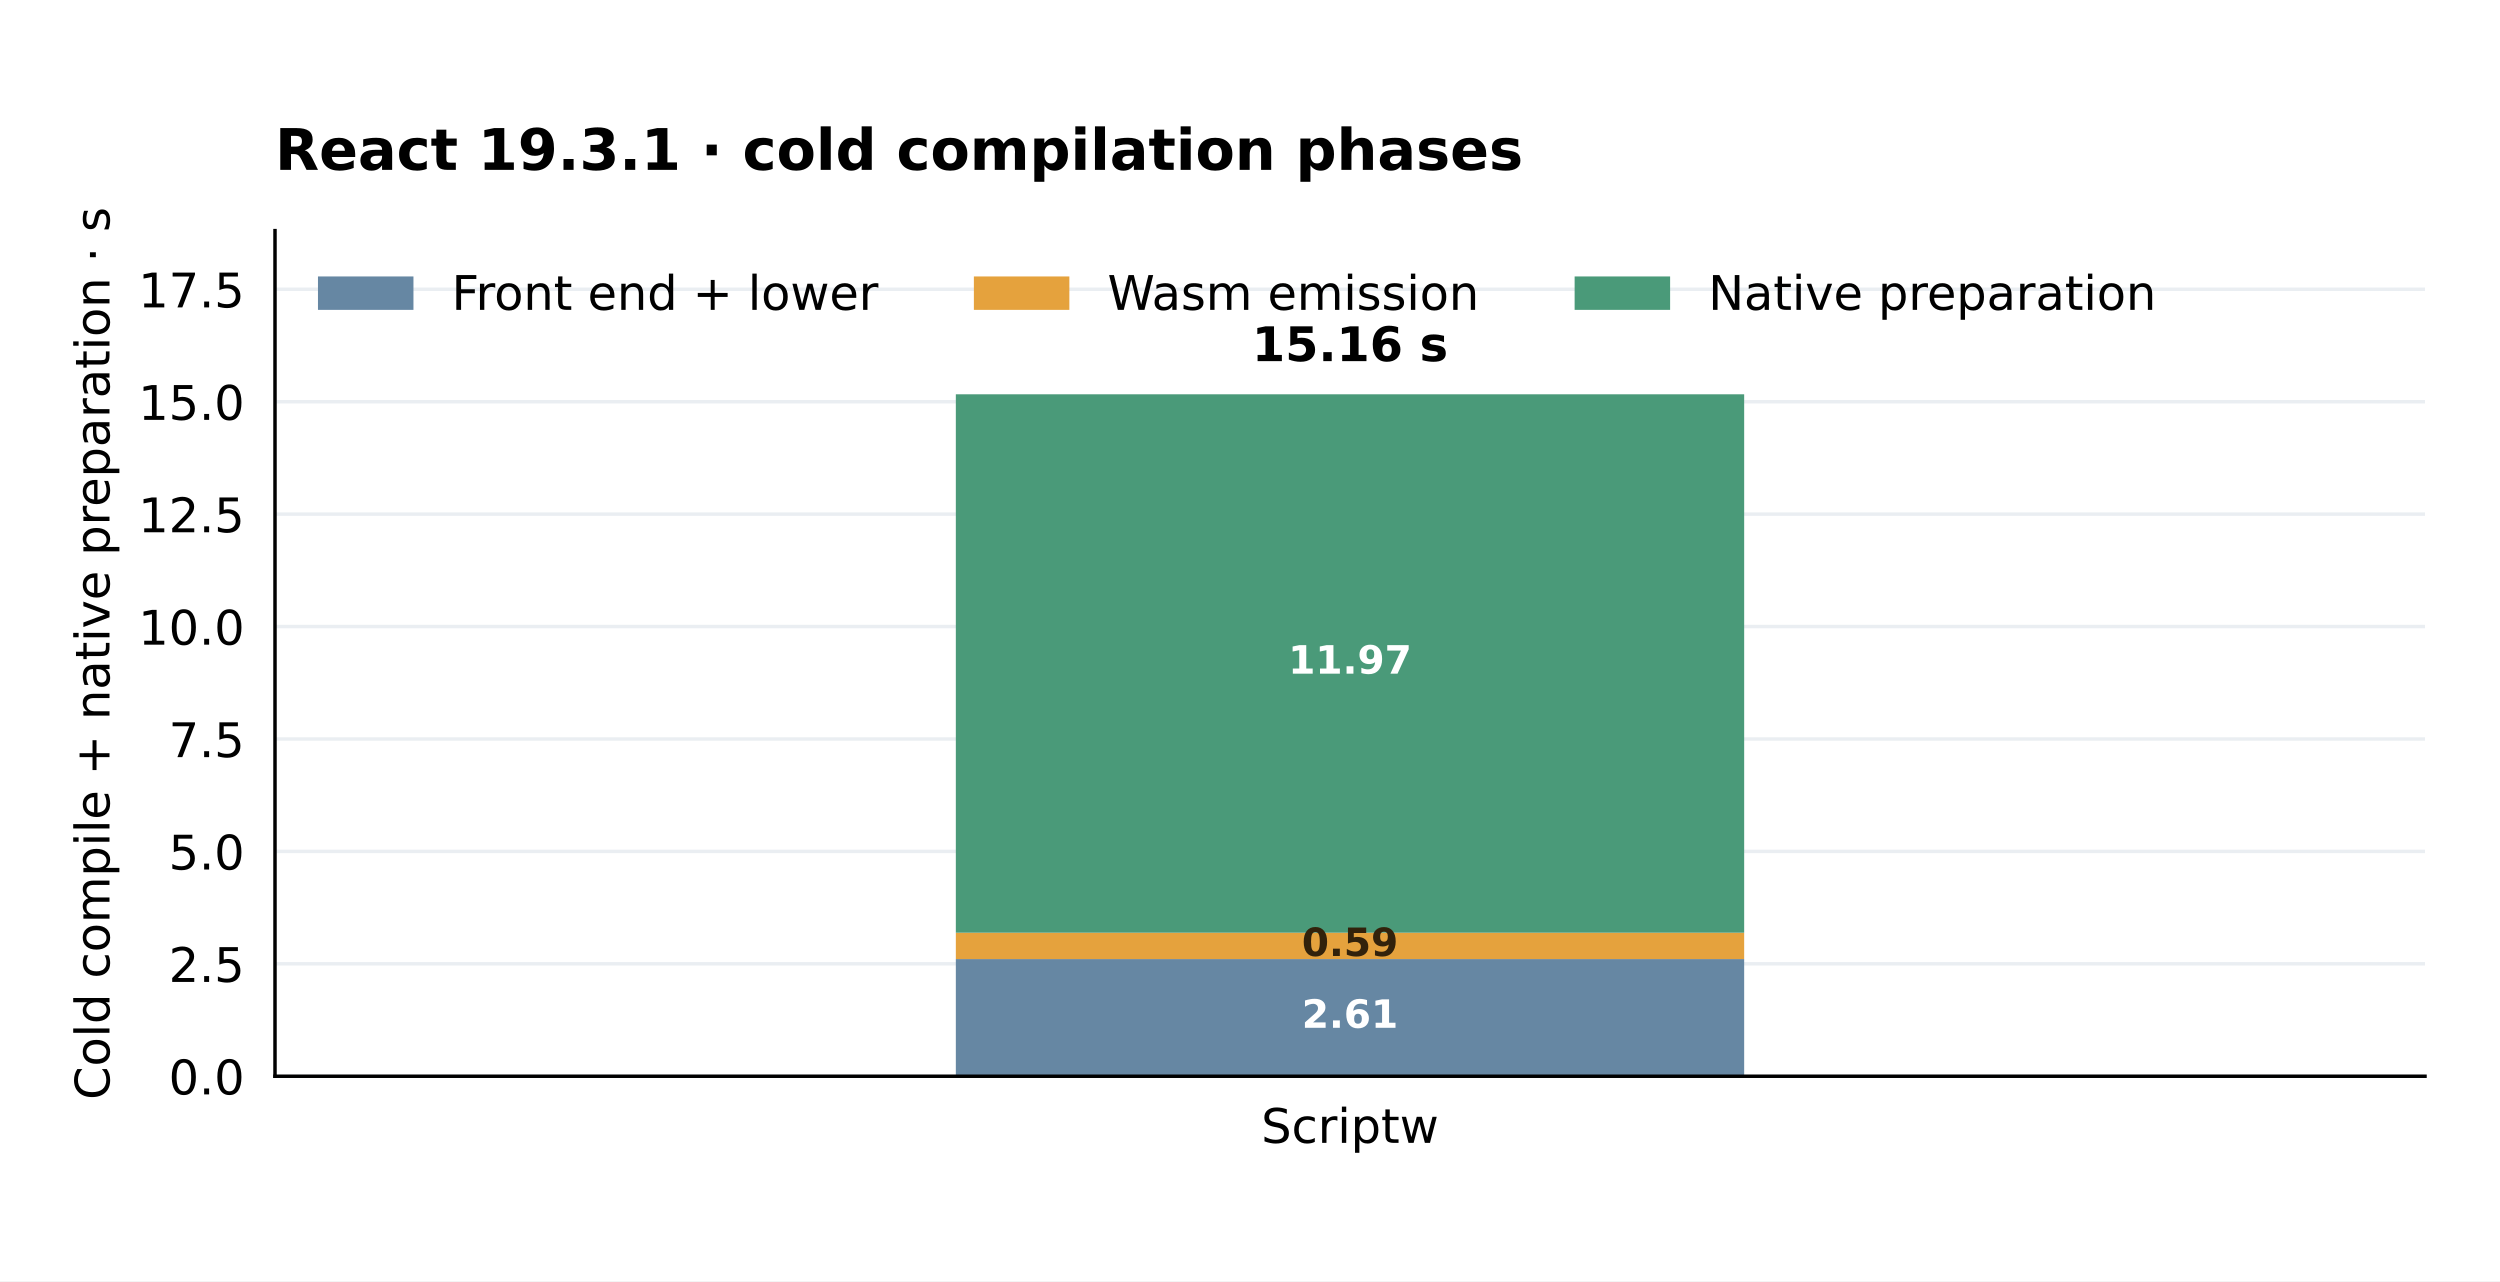
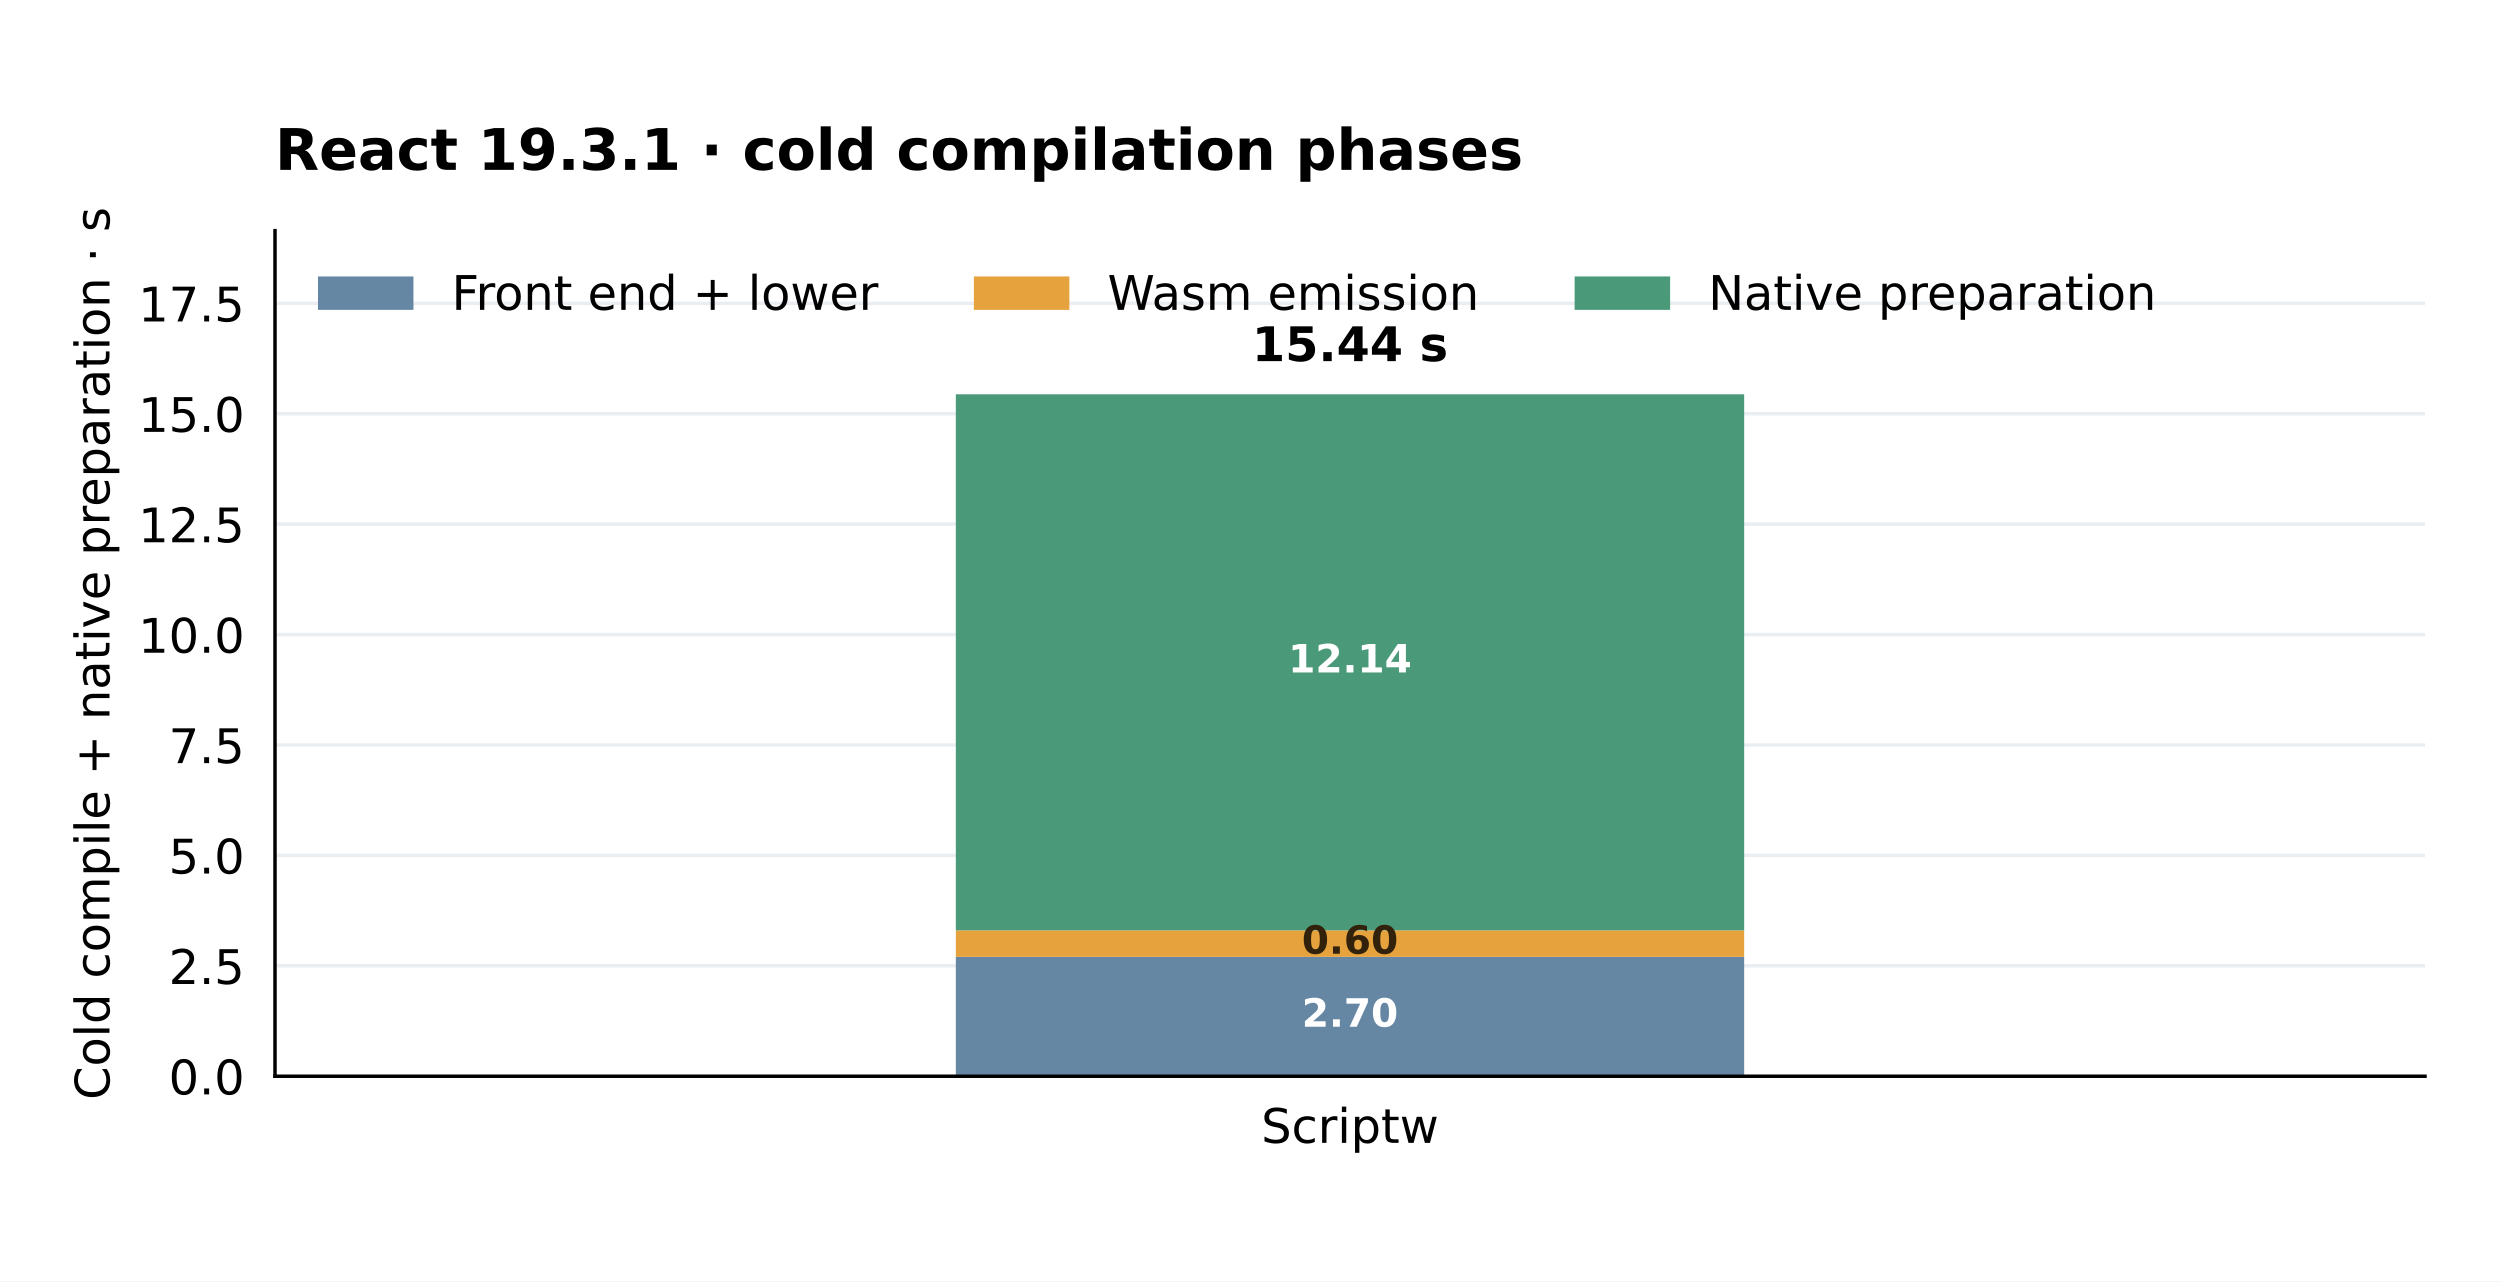
<svg xmlns="http://www.w3.org/2000/svg" width="576pt" height="295.2pt" viewBox="0 0 576 295.2" version="1.1">
  <defs>
    <style type="text/css">*{stroke-linejoin: round; stroke-linecap: butt}</style>
  </defs>
  <g id="figure_1">
    <g id="patch_1">
      <path d="M 0 295.2 L 576 295.2 L 576 0 L 0 0 z " style="fill: #ffffff" />
    </g>
    <g id="axes_1">
      <g id="patch_2">
        <path d="M 63.36 247.968 L 558.72 247.968 L 558.72 53.136 L 63.36 53.136 z " style="fill: #ffffff" />
      </g>
      <g id="matplotlib.axis_1">
        <g id="xtick_1">
          <g id="line2d_1" />
          <g id="text_1">
            <text style="font-size: 11px; font-family: 'DejaVu Sans'; text-anchor: middle" x="311.04" y="263.326" transform="rotate(-0 311.04 263.3263)">Scriptw</text>
          </g>
        </g>
      </g>
      <g id="matplotlib.axis_2">
        <g id="ytick_1">
          <g id="line2d_2">
            <path d="M 63.36 247.968 L 558.72 247.968 " clip-path="url(#pc5acb95793)" style="fill: none; stroke: #eaeef2; stroke-width: 0.8; stroke-linecap: square" />
          </g>
          <g id="line2d_3" />
          <g id="text_2">
            <text style="font-size: 11px; font-family: 'DejaVu Sans'; text-anchor: end" x="56.36" y="252.147" transform="rotate(-0 56.36 252.1467)">0.0</text>
          </g>
        </g>
        <g id="ytick_2">
          <g id="line2d_4">
-             <path d="M 63.36 222.065 L 558.72 222.065 " clip-path="url(#pc5acb95793)" style="fill: none; stroke: #eaeef2; stroke-width: 0.8; stroke-linecap: square" />
+             <path d="M 63.36 222.528 L 558.72 222.528 " clip-path="url(#pc5acb95793)" style="fill: none; stroke: #eaeef2; stroke-width: 0.8; stroke-linecap: square" />
          </g>
          <g id="line2d_5" />
          <g id="text_3">
-             <text style="font-size: 11px; font-family: 'DejaVu Sans'; text-anchor: end" x="56.36" y="226.244" transform="rotate(-0 56.36 226.2441)">2.5</text>
+             <text style="font-size: 11px; font-family: 'DejaVu Sans'; text-anchor: end" x="56.36" y="226.707" transform="rotate(-0 56.36 226.7066)">2.5</text>
          </g>
        </g>
        <g id="ytick_3">
          <g id="line2d_6">
-             <path d="M 63.36 196.163 L 558.72 196.163 " clip-path="url(#pc5acb95793)" style="fill: none; stroke: #eaeef2; stroke-width: 0.8; stroke-linecap: square" />
+             <path d="M 63.36 197.088 L 558.72 197.088 " clip-path="url(#pc5acb95793)" style="fill: none; stroke: #eaeef2; stroke-width: 0.8; stroke-linecap: square" />
          </g>
          <g id="line2d_7" />
          <g id="text_4">
-             <text style="font-size: 11px; font-family: 'DejaVu Sans'; text-anchor: end" x="56.36" y="200.341" transform="rotate(-0 56.36 200.3415)">5.0</text>
+             <text style="font-size: 11px; font-family: 'DejaVu Sans'; text-anchor: end" x="56.36" y="201.266" transform="rotate(-0 56.36 201.2664)">5.0</text>
          </g>
        </g>
        <g id="ytick_4">
          <g id="line2d_8">
-             <path d="M 63.36 170.26 L 558.72 170.26 " clip-path="url(#pc5acb95793)" style="fill: none; stroke: #eaeef2; stroke-width: 0.8; stroke-linecap: square" />
+             <path d="M 63.36 171.648 L 558.72 171.648 " clip-path="url(#pc5acb95793)" style="fill: none; stroke: #eaeef2; stroke-width: 0.8; stroke-linecap: square" />
          </g>
          <g id="line2d_9" />
          <g id="text_5">
-             <text style="font-size: 11px; font-family: 'DejaVu Sans'; text-anchor: end" x="56.36" y="174.439" transform="rotate(-0 56.36 174.4389)">7.5</text>
+             <text style="font-size: 11px; font-family: 'DejaVu Sans'; text-anchor: end" x="56.36" y="175.826" transform="rotate(-0 56.36 175.8263)">7.5</text>
          </g>
        </g>
        <g id="ytick_5">
          <g id="line2d_10">
-             <path d="M 63.36 144.358 L 558.72 144.358 " clip-path="url(#pc5acb95793)" style="fill: none; stroke: #eaeef2; stroke-width: 0.8; stroke-linecap: square" />
+             <path d="M 63.36 146.207 L 558.72 146.207 " clip-path="url(#pc5acb95793)" style="fill: none; stroke: #eaeef2; stroke-width: 0.8; stroke-linecap: square" />
          </g>
          <g id="line2d_11" />
          <g id="text_6">
-             <text style="font-size: 11px; font-family: 'DejaVu Sans'; text-anchor: end" x="56.36" y="148.536" transform="rotate(-0 56.36 148.5363)">10.0</text>
+             <text style="font-size: 11px; font-family: 'DejaVu Sans'; text-anchor: end" x="56.36" y="150.386" transform="rotate(-0 56.36 150.3861)">10.0</text>
          </g>
        </g>
        <g id="ytick_6">
          <g id="line2d_12">
-             <path d="M 63.36 118.455 L 558.72 118.455 " clip-path="url(#pc5acb95793)" style="fill: none; stroke: #eaeef2; stroke-width: 0.8; stroke-linecap: square" />
+             <path d="M 63.36 120.767 L 558.72 120.767 " clip-path="url(#pc5acb95793)" style="fill: none; stroke: #eaeef2; stroke-width: 0.8; stroke-linecap: square" />
          </g>
          <g id="line2d_13" />
          <g id="text_7">
-             <text style="font-size: 11px; font-family: 'DejaVu Sans'; text-anchor: end" x="56.36" y="122.634" transform="rotate(-0 56.36 122.6337)">12.5</text>
+             <text style="font-size: 11px; font-family: 'DejaVu Sans'; text-anchor: end" x="56.36" y="124.946" transform="rotate(-0 56.36 124.9459)">12.5</text>
          </g>
        </g>
        <g id="ytick_7">
          <g id="line2d_14">
-             <path d="M 63.36 92.552 L 558.72 92.552 " clip-path="url(#pc5acb95793)" style="fill: none; stroke: #eaeef2; stroke-width: 0.8; stroke-linecap: square" />
+             <path d="M 63.36 95.327 L 558.72 95.327 " clip-path="url(#pc5acb95793)" style="fill: none; stroke: #eaeef2; stroke-width: 0.8; stroke-linecap: square" />
          </g>
          <g id="line2d_15" />
          <g id="text_8">
-             <text style="font-size: 11px; font-family: 'DejaVu Sans'; text-anchor: end" x="56.36" y="96.731" transform="rotate(-0 56.36 96.73105)">15.0</text>
+             <text style="font-size: 11px; font-family: 'DejaVu Sans'; text-anchor: end" x="56.36" y="99.506" transform="rotate(-0 56.36 99.5058)">15.0</text>
          </g>
        </g>
        <g id="ytick_8">
          <g id="line2d_16">
-             <path d="M 63.36 66.65 L 558.72 66.65 " clip-path="url(#pc5acb95793)" style="fill: none; stroke: #eaeef2; stroke-width: 0.8; stroke-linecap: square" />
+             <path d="M 63.36 69.887 L 558.72 69.887 " clip-path="url(#pc5acb95793)" style="fill: none; stroke: #eaeef2; stroke-width: 0.8; stroke-linecap: square" />
          </g>
          <g id="line2d_17" />
          <g id="text_9">
-             <text style="font-size: 11px; font-family: 'DejaVu Sans'; text-anchor: end" x="56.36" y="70.828" transform="rotate(-0 56.36 70.82844)">17.5</text>
+             <text style="font-size: 11px; font-family: 'DejaVu Sans'; text-anchor: end" x="56.36" y="74.066" transform="rotate(-0 56.36 74.06565)">17.5</text>
          </g>
        </g>
        <g id="text_10">
          <text style="font-size: 11px; font-family: 'DejaVu Sans'; text-anchor: middle" x="25.225" y="150.552" transform="rotate(-90 25.22523 150.552)">Cold compile + native preparation · s</text>
        </g>
      </g>
      <g id="patch_3">
-         <path d="M 220.224 247.968 L 401.856 247.968 L 401.856 220.971 L 220.224 220.971 z " clip-path="url(#pc5acb95793)" style="fill: #6687a3" />
+         <path d="M 220.224 247.968 L 401.856 247.968 L 401.856 220.464 L 220.224 220.464 z " clip-path="url(#pc5acb95793)" style="fill: #6687a3" />
      </g>
      <g id="patch_4">
-         <path d="M 220.224 220.971 L 401.856 220.971 L 401.856 214.892 L 220.224 214.892 z " clip-path="url(#pc5acb95793)" style="fill: #e5a23d" />
+         <path d="M 220.224 220.464 L 401.856 220.464 L 401.856 214.352 L 220.224 214.352 z " clip-path="url(#pc5acb95793)" style="fill: #e5a23d" />
      </g>
      <g id="patch_5">
-         <path d="M 220.224 214.892 L 401.856 214.892 L 401.856 90.845 L 220.224 90.845 z " clip-path="url(#pc5acb95793)" style="fill: #4a9a79" />
+         <path d="M 220.224 214.352 L 401.856 214.352 L 401.856 90.845 L 220.224 90.845 z " clip-path="url(#pc5acb95793)" style="fill: #4a9a79" />
      </g>
      <g id="patch_6">
        <path d="M 63.36 247.968 L 63.36 53.136 " style="fill: none; stroke: #000000; stroke-width: 0.8; stroke-linejoin: miter; stroke-linecap: square" />
      </g>
      <g id="patch_7">
        <path d="M 63.36 247.968 L 558.72 247.968 " style="fill: none; stroke: #000000; stroke-width: 0.8; stroke-linejoin: miter; stroke-linecap: square" />
      </g>
      <g id="text_11">
-         <text style="font-weight: 700; font-size: 9px; font-family: 'DejaVu Sans'; text-anchor: middle; fill: #ffffff" x="311.04" y="236.807" transform="rotate(-0 311.04 236.8074)">2.61</text>
+         <text style="font-weight: 700; font-size: 9px; font-family: 'DejaVu Sans'; text-anchor: middle; fill: #ffffff" x="311.04" y="236.554" transform="rotate(-0 311.04 236.5537)">2.70</text>
      </g>
      <g id="text_12">
-         <text style="font-weight: 700; font-size: 9px; font-family: 'DejaVu Sans'; text-anchor: middle; fill: #32220b" x="311.04" y="220.269" transform="rotate(-0 311.04 220.2693)">0.59</text>
+         <text style="font-weight: 700; font-size: 9px; font-family: 'DejaVu Sans'; text-anchor: middle; fill: #32220b" x="311.04" y="219.746" transform="rotate(-0 311.04 219.7456)">0.60</text>
      </g>
      <g id="text_13">
-         <text style="font-weight: 700; font-size: 9px; font-family: 'DejaVu Sans'; text-anchor: middle; fill: #ffffff" x="311.04" y="155.207" transform="rotate(-0 311.04 155.2065)">11.97</text>
+         <text style="font-weight: 700; font-size: 9px; font-family: 'DejaVu Sans'; text-anchor: middle; fill: #ffffff" x="311.04" y="154.936" transform="rotate(-0 311.04 154.9364)">12.14</text>
      </g>
      <g id="text_14">
-         <text style="font-weight: 700; font-size: 11px; font-family: 'DejaVu Sans'; text-anchor: middle" x="311.04" y="83.203" transform="rotate(-0 311.04 83.20284)">15.16 s</text>
+         <text style="font-weight: 700; font-size: 11px; font-family: 'DejaVu Sans'; text-anchor: middle" x="311.04" y="83.203" transform="rotate(-0 311.04 83.20284)">15.44 s</text>
      </g>
      <g id="text_15">
        <text style="font-weight: 700; font-size: 13.2px; font-family: 'DejaVu Sans'; text-anchor: start" x="63.36" y="39.136" transform="rotate(-0 63.36 39.136)">React 19.3.1 · cold compilation phases</text>
      </g>
      <g id="legend_1">
        <g id="patch_8">
          <path d="M 73.26 71.394 L 95.26 71.394 L 95.26 63.694 L 73.26 63.694 z " style="fill: #6687a3" />
        </g>
        <g id="text_16">
          <text style="font-size: 11px; font-family: 'DejaVu Sans'; text-anchor: start" x="104.06" y="71.394" transform="rotate(-0 104.06 71.39428)">Front end + lower</text>
        </g>
        <g id="patch_9">
          <path d="M 224.381 71.394 L 246.381 71.394 L 246.381 63.694 L 224.381 63.694 z " style="fill: #e5a23d" />
        </g>
        <g id="text_17">
          <text style="font-size: 11px; font-family: 'DejaVu Sans'; text-anchor: start" x="255.181" y="71.394" transform="rotate(-0 255.1811 71.39428)">Wasm emission</text>
        </g>
        <g id="patch_10">
          <path d="M 362.794 71.394 L 384.794 71.394 L 384.794 63.694 L 362.794 63.694 z " style="fill: #4a9a79" />
        </g>
        <g id="text_18">
          <text style="font-size: 11px; font-family: 'DejaVu Sans'; text-anchor: start" x="393.594" y="71.394" transform="rotate(-0 393.5938 71.39428)">Native preparation</text>
        </g>
      </g>
    </g>
  </g>
  <defs>
    <clipPath id="pc5acb95793">
      <rect x="63.36" y="53.136" width="495.36" height="194.832" />
    </clipPath>
  </defs>
</svg>
